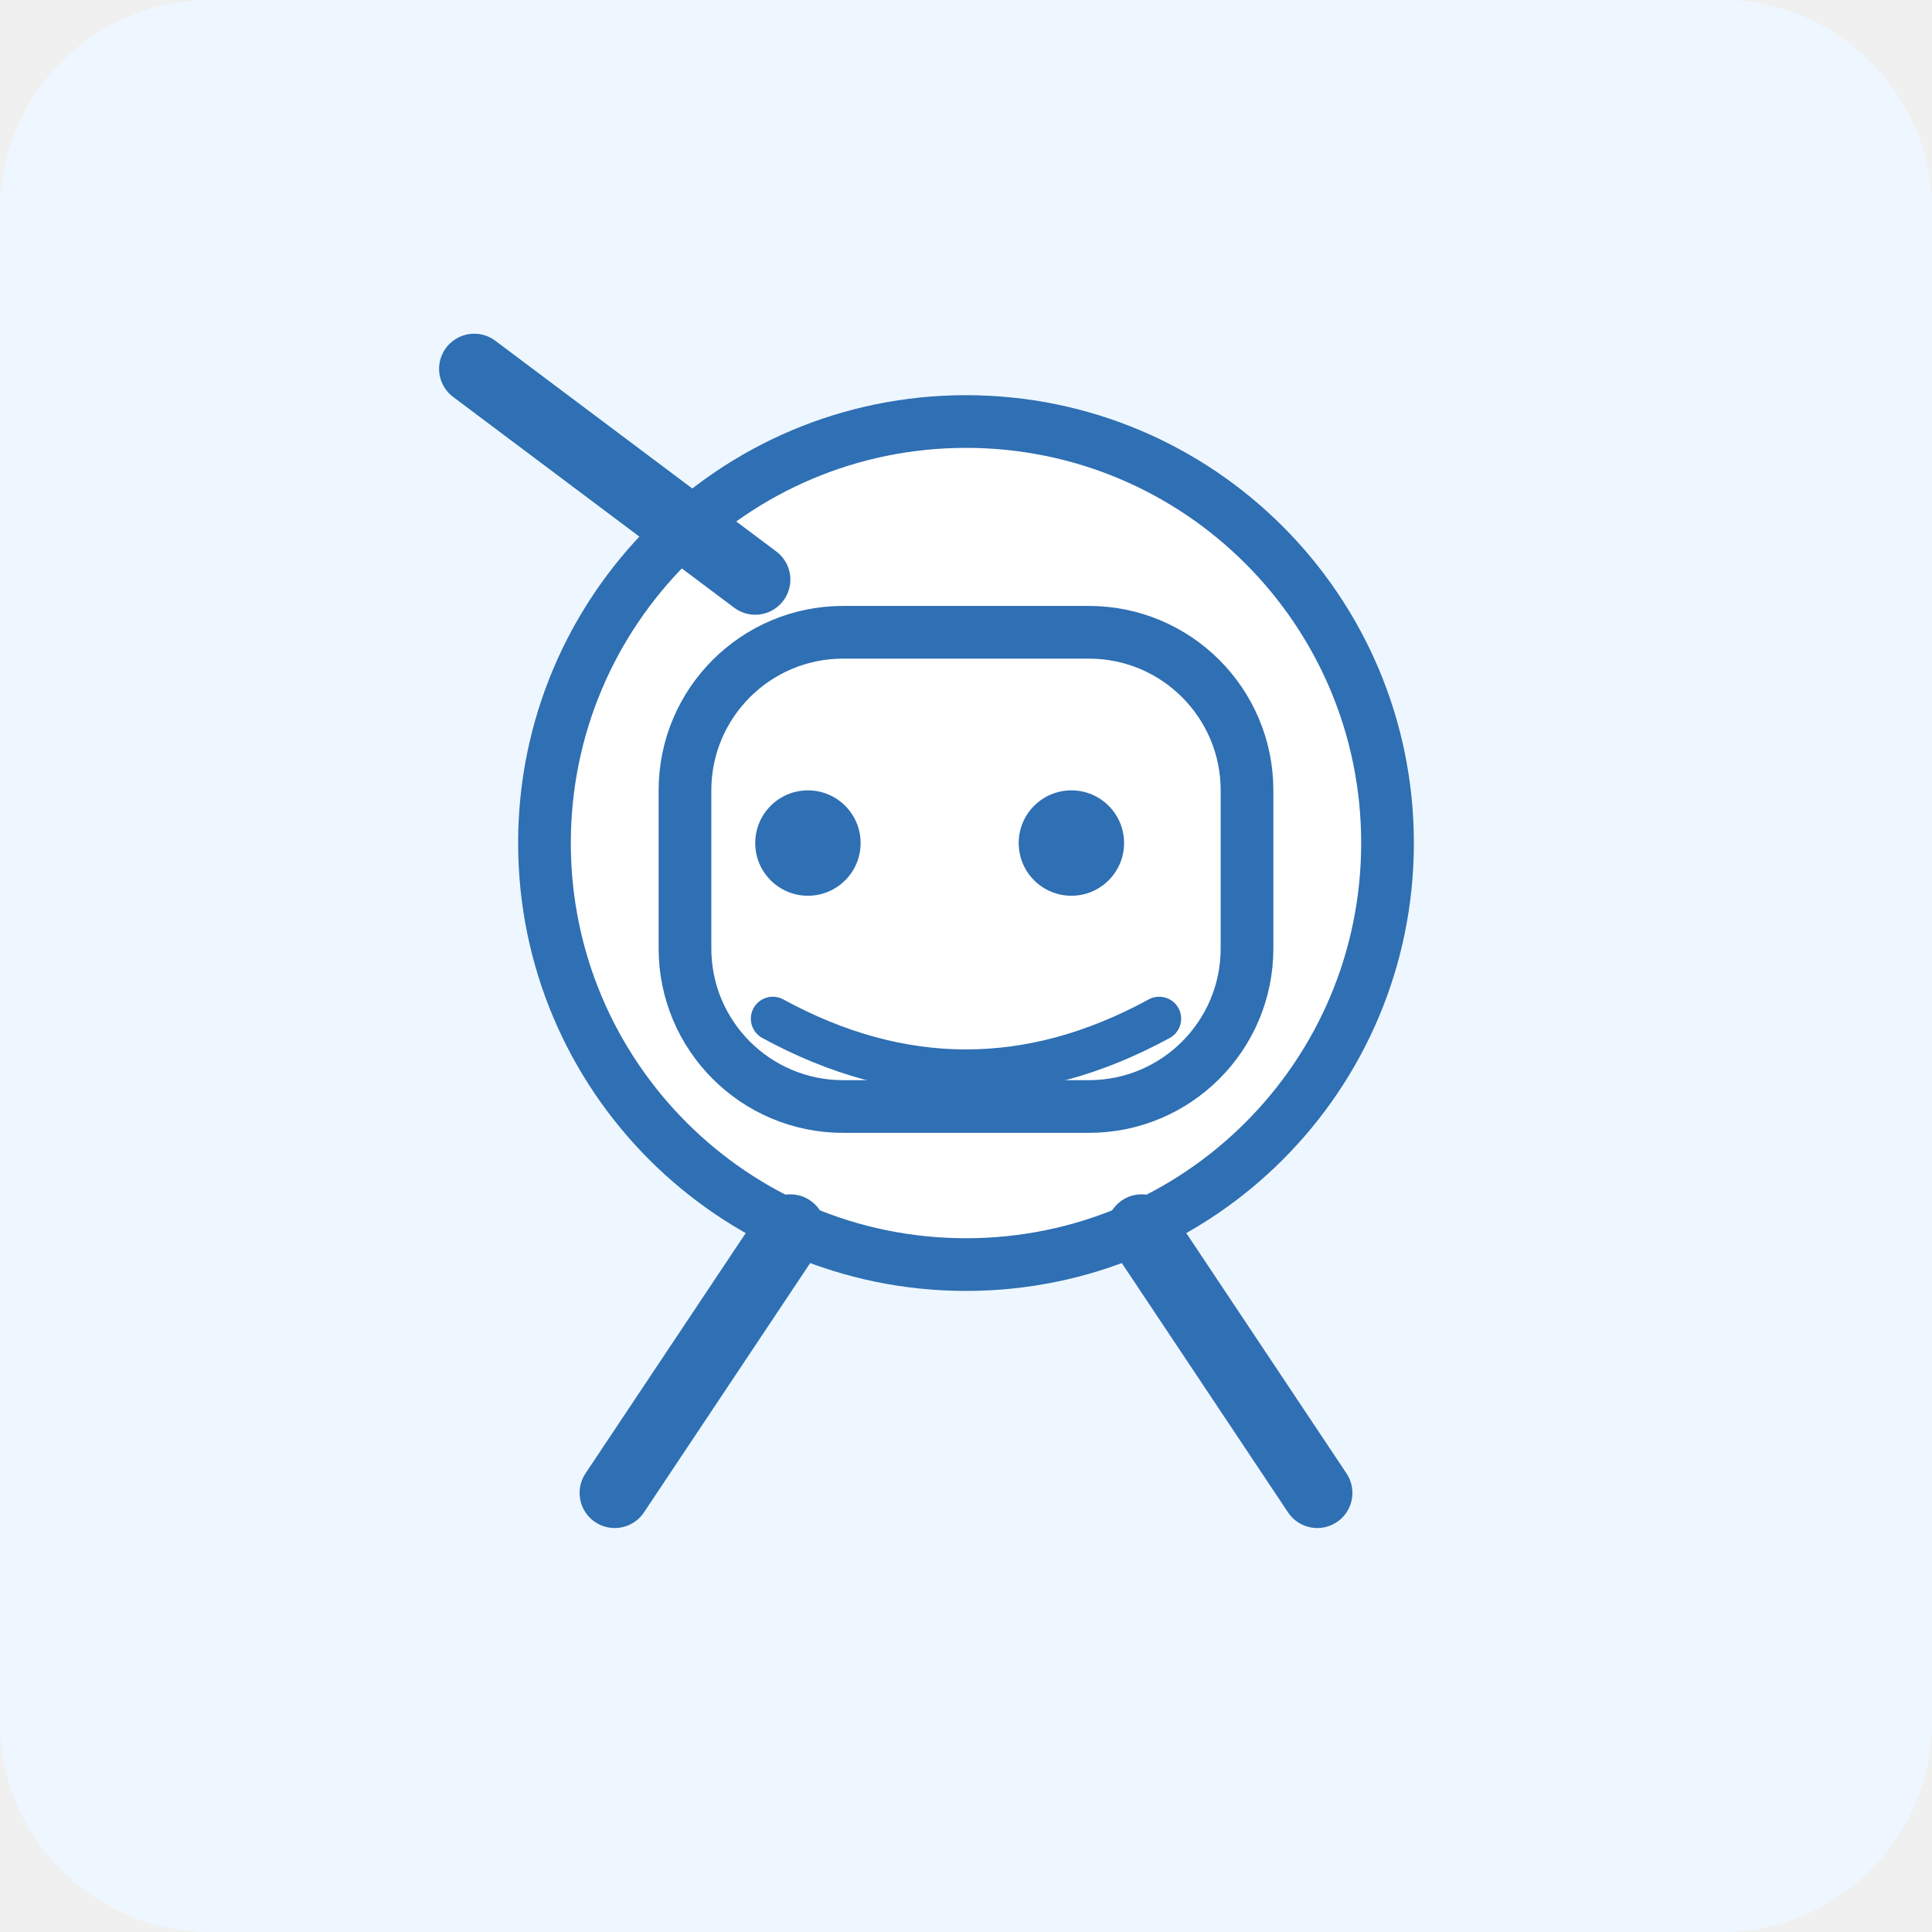
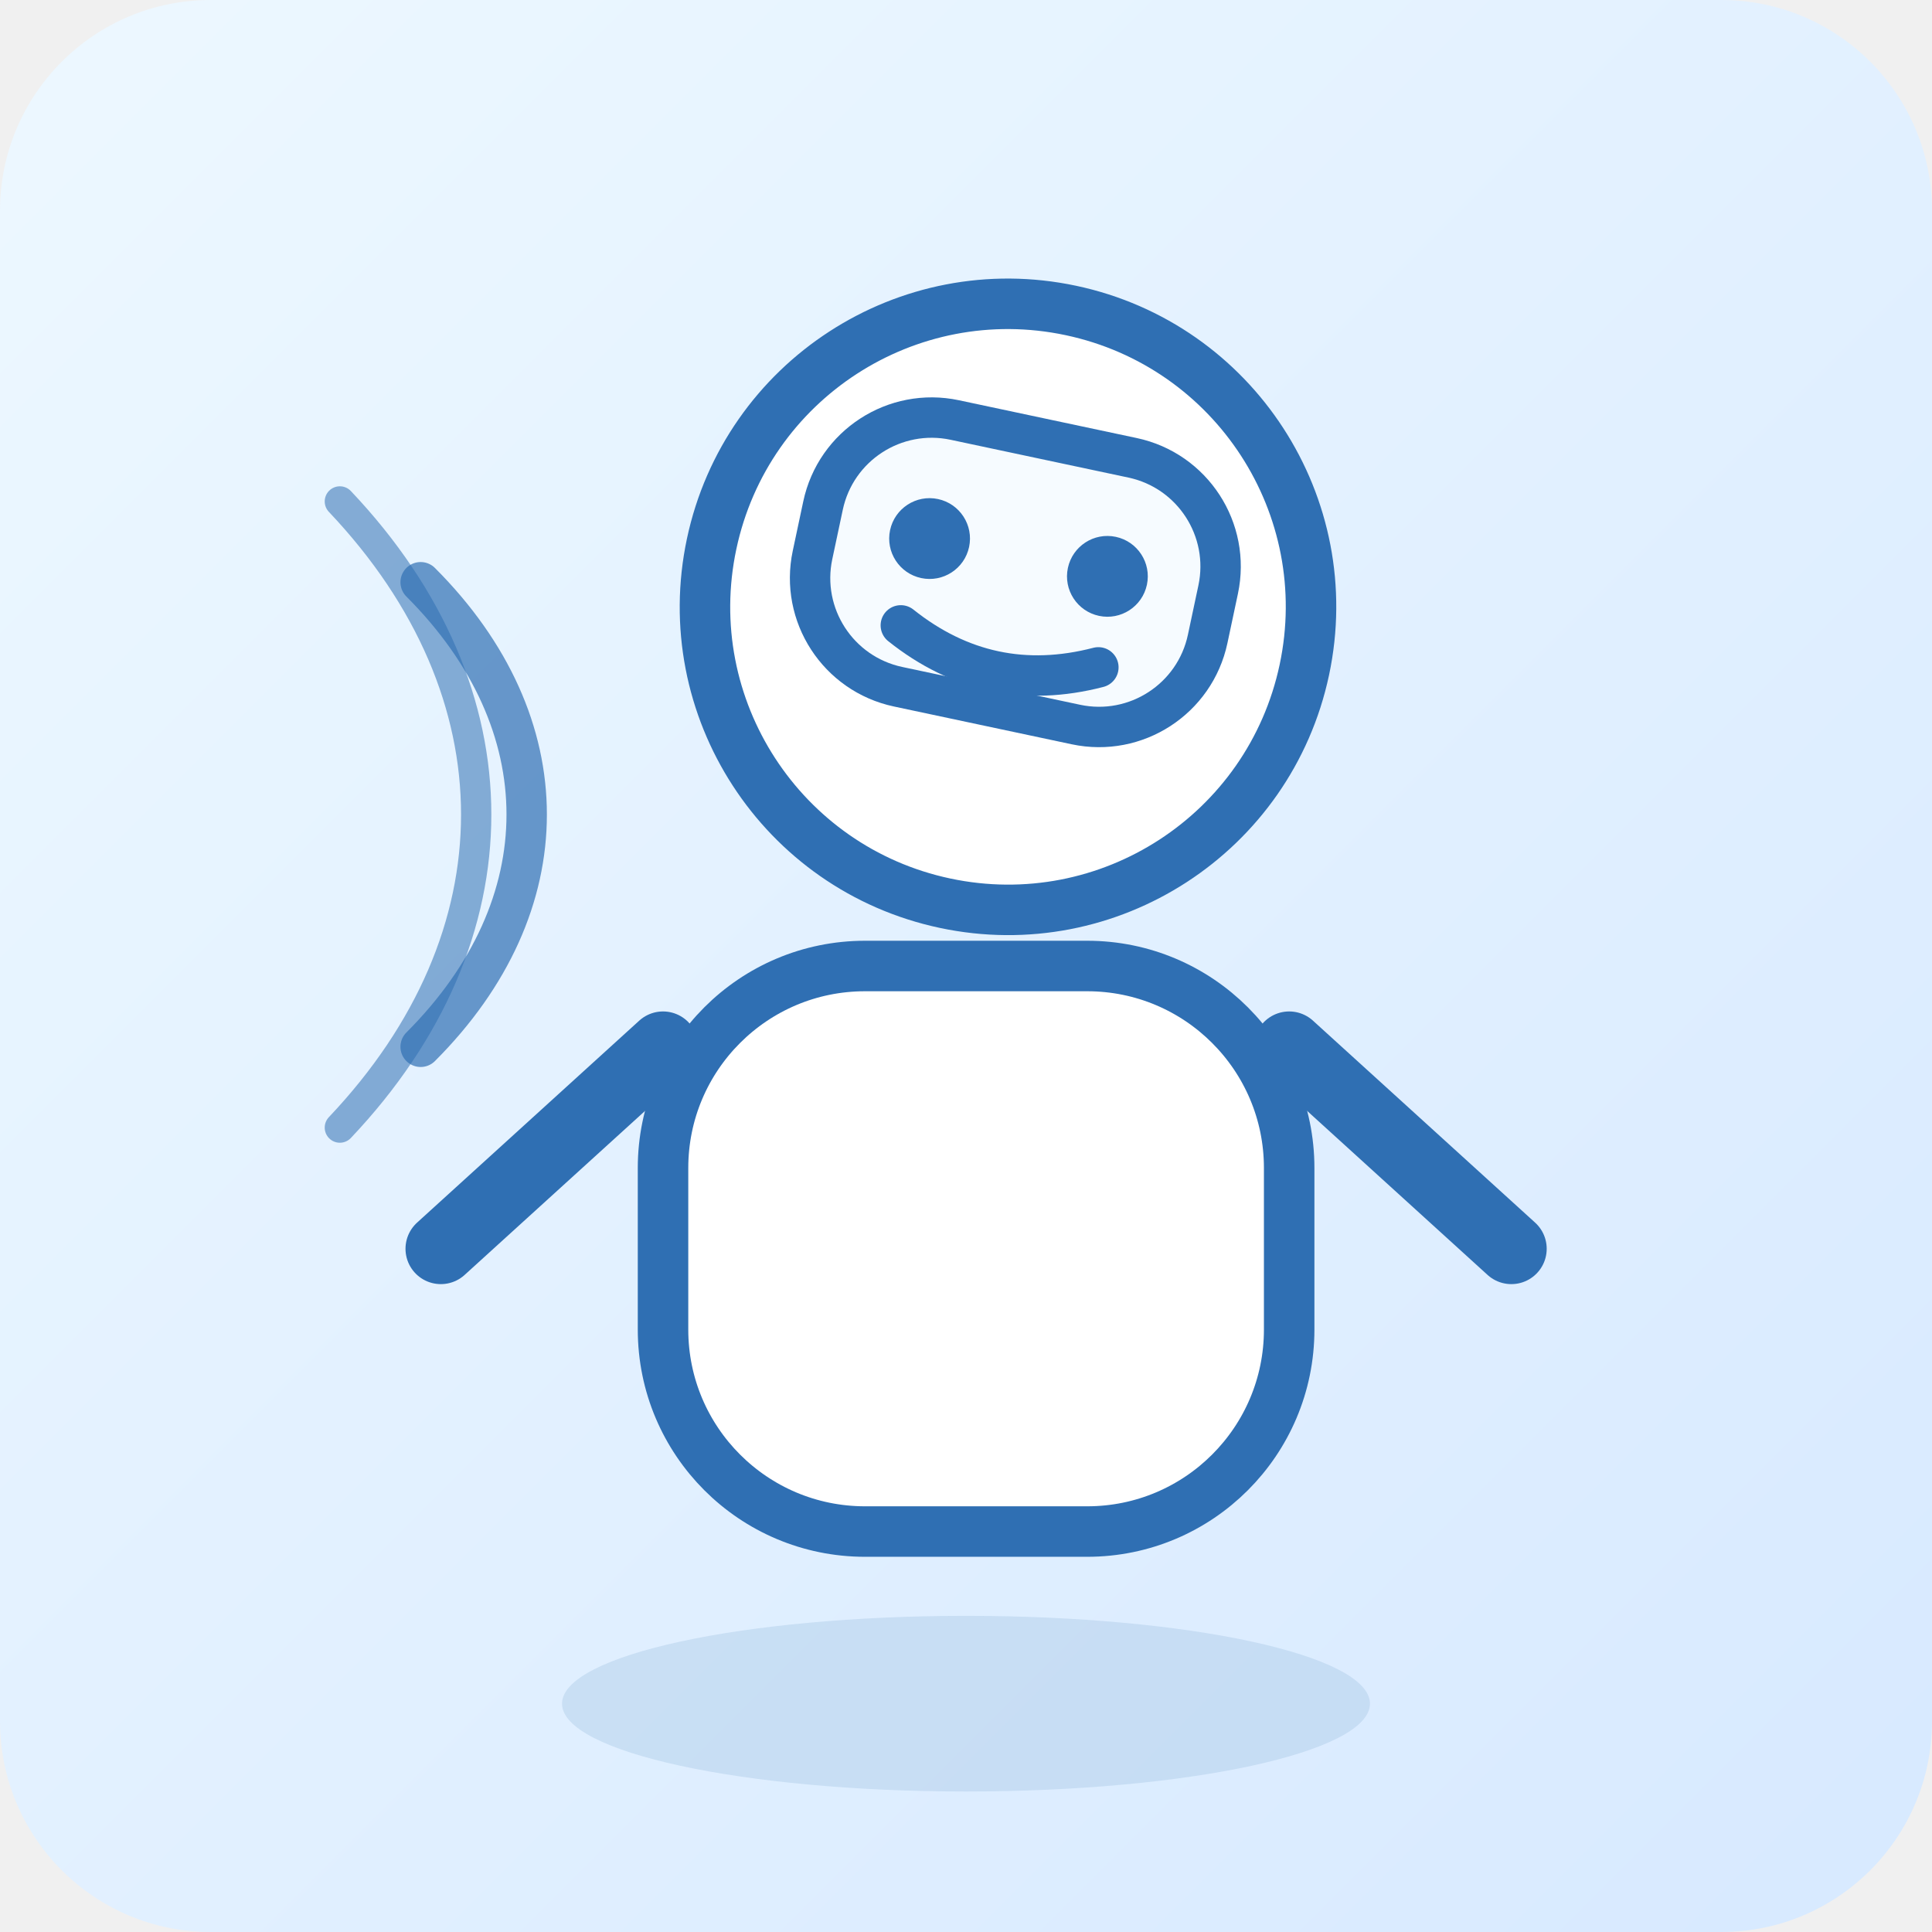
- <svg xmlns="http://www.w3.org/2000/svg" viewBox="0 0 220 220" role="img" aria-label="Norma bukker">
-   <rect width="220" height="220" rx="24" fill="#eef7ff" />
-   <circle cx="110" cy="96" r="48" fill="#fff" stroke="#2f6fb3" stroke-width="6" />
-   <rect x="78" y="72" width="64" height="54" rx="18" fill="#fff" stroke="#2f6fb3" stroke-width="6" />
-   <circle cx="92" cy="96" r="6" fill="#2f6fb3" />
-   <circle cx="122" cy="96" r="6" fill="#2f6fb3" />
-   <path d="M88 116 Q110 128 132 116" stroke="#2f6fb3" stroke-width="5" fill="none" stroke-linecap="round" />
-   <path d="M90 140 L70 170" stroke="#2f6fb3" stroke-width="8" stroke-linecap="round" />
-   <path d="M130 140 L150 170" stroke="#2f6fb3" stroke-width="8" stroke-linecap="round" />
-   <path d="M86 66 L54 42" stroke="#2f6fb3" stroke-width="8" stroke-linecap="round" />
+ <svg xmlns="http://www.w3.org/2000/svg" viewBox="0 0 220 220" role="img" aria-label="Norma bukker respektfuldt">
+   <defs>
+     <linearGradient id="bgBow" x1="0" y1="0" x2="1" y2="1">
+       <stop offset="0%" stop-color="#edf8ff" />
+       <stop offset="100%" stop-color="#d7e9ff" />
+     </linearGradient>
+   </defs>
+   <rect width="220" height="220" rx="24" fill="url(#bgBow)" />
+   <ellipse cx="110" cy="194" rx="46" ry="10" fill="#9dbfdf" opacity="0.35" />
+   <g transform="translate(110,110) scale(1.15) translate(-110,-110)">
+     <rect x="80" y="110" width="62" height="56" rx="20" fill="#ffffff" stroke="#2f6fb3" stroke-width="5" />
+     <path d="M80 118 L58 138" fill="none" stroke="#2f6fb3" stroke-width="7" stroke-linecap="round" />
+     <path d="M142 118 L164 138" fill="none" stroke="#2f6fb3" stroke-width="7" stroke-linecap="round" />
+     <g transform="rotate(12 110 94)">
+       <circle cx="110" cy="74" r="30" fill="#ffffff" stroke="#2f6fb3" stroke-width="5" />
+       <rect x="90" y="57" width="40" height="27" rx="11" fill="#f6fbff" stroke="#2f6fb3" stroke-width="4" />
+       <circle cx="101" cy="69" r="4" fill="#2f6fb3" />
+       <circle cx="119" cy="69" r="4" fill="#2f6fb3" />
+       <path d="M100 78 Q110 83 120 78" fill="none" stroke="#2f6fb3" stroke-width="4" stroke-linecap="round" />
+     </g>
+     <path d="M56 72 C70 86 70 104 56 118" fill="none" stroke="#2f6fb3" stroke-width="4" stroke-linecap="round" opacity="0.7" />
+     <path d="M48 64 C66 83 66 107 48 126" fill="none" stroke="#2f6fb3" stroke-width="3" stroke-linecap="round" opacity="0.55" />
+   </g>
</svg>
